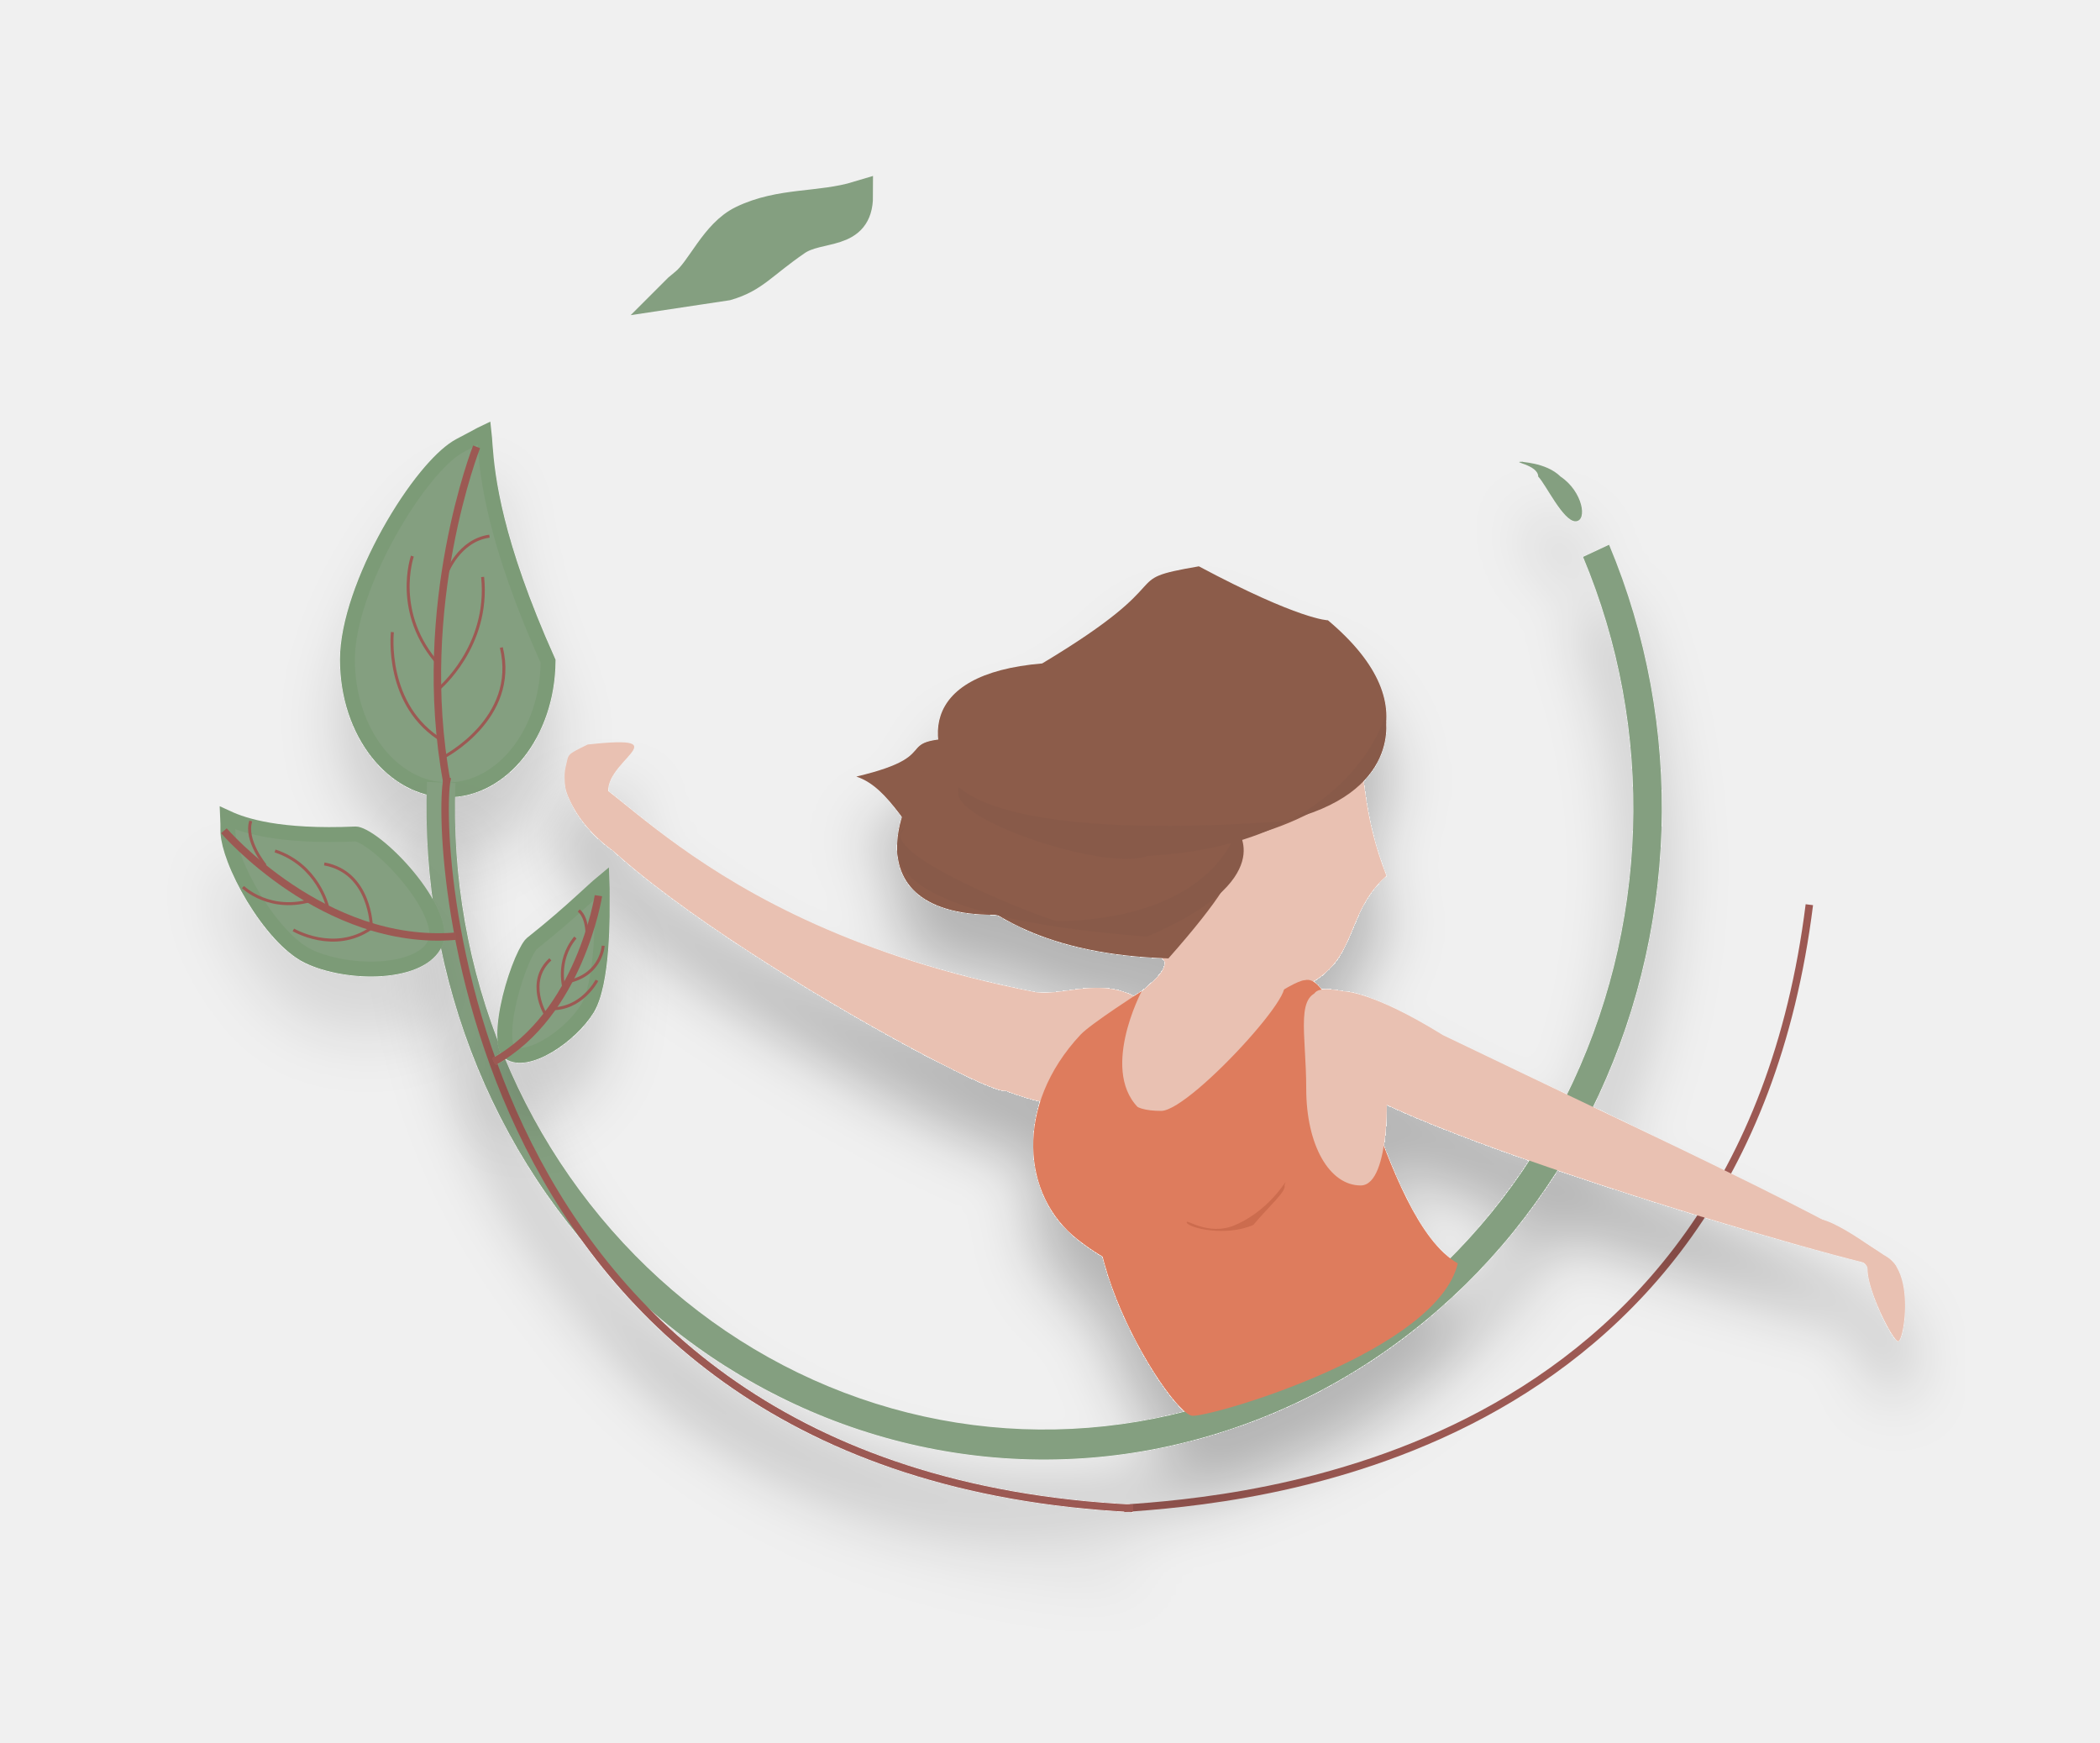
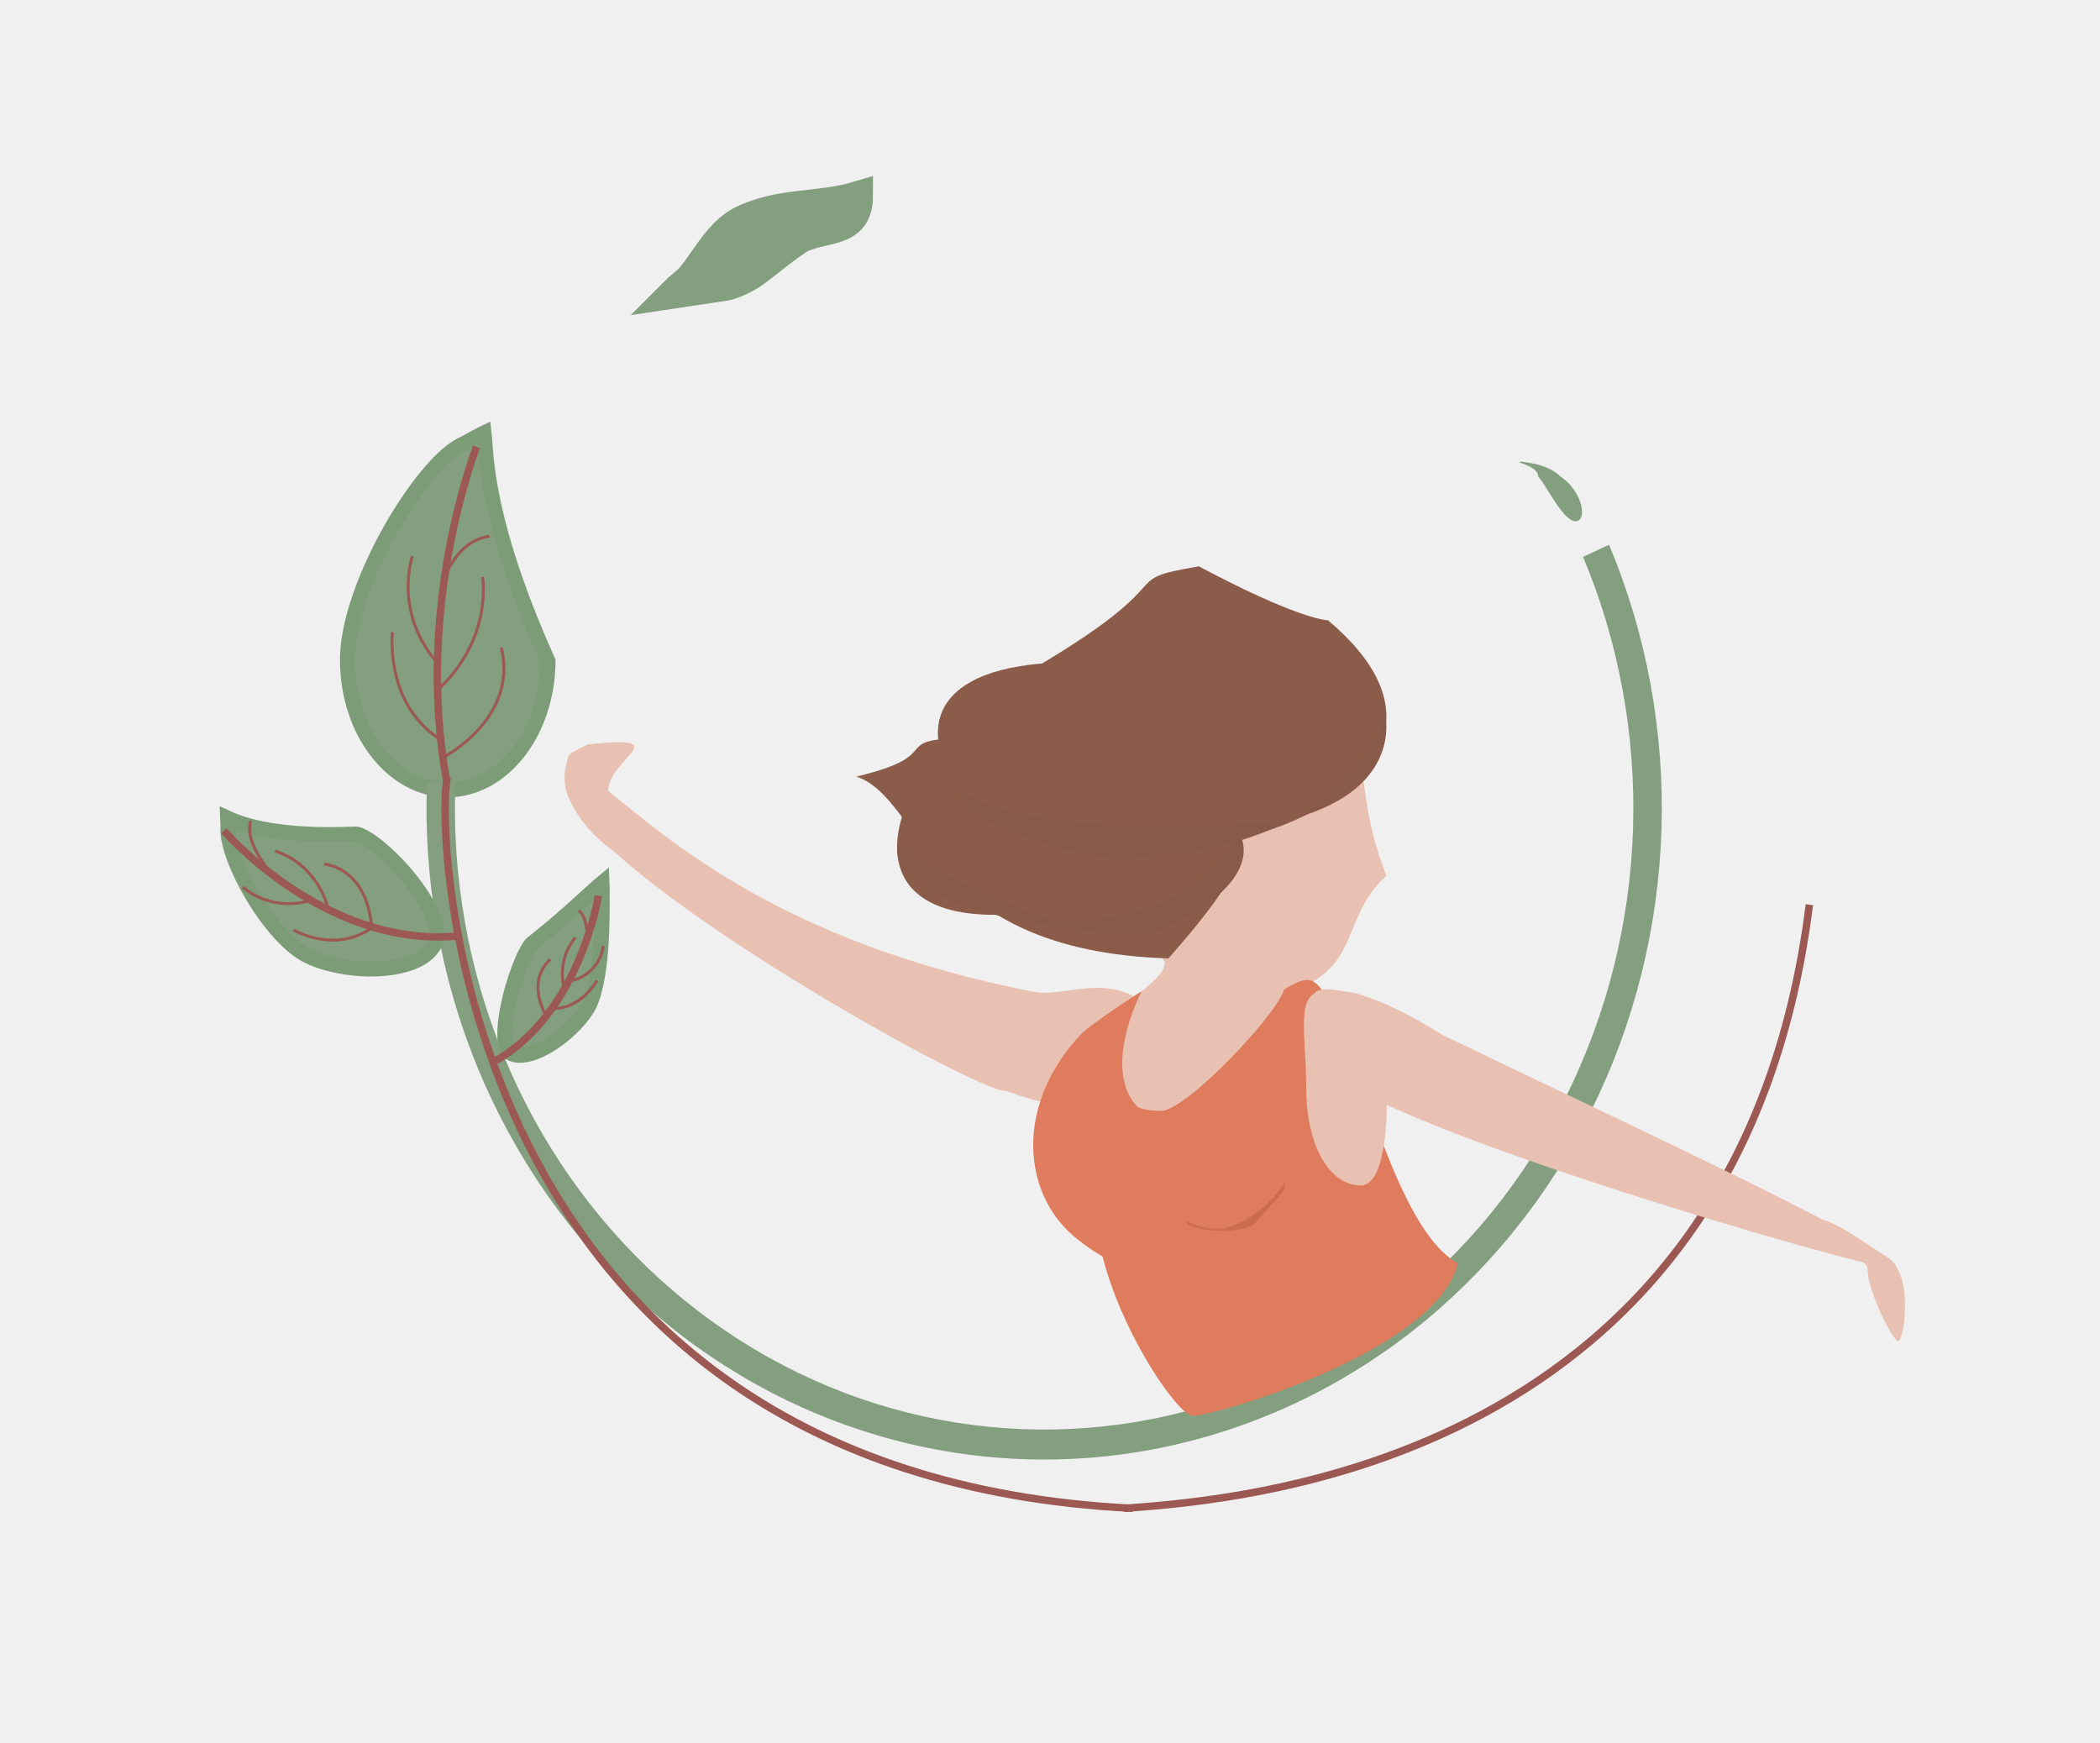
- <svg xmlns="http://www.w3.org/2000/svg" width="141" height="117" viewBox="0 0 141 117" fill="none">
-   <g filter="url(#filter0_d_20_1133)">
+ <svg xmlns="http://www.w3.org/2000/svg" viewBox="0 0 141 117" fill="none">
+   <g>
    <path d="M32.505 29.061C32.527 29.253 32.543 29.524 32.573 29.926C32.728 31.993 33.194 36.362 36.802 44.401C36.754 49.28 33.67 53.033 30.066 53.033C26.434 53.033 23.327 49.22 23.327 44.286C23.327 41.867 24.523 38.618 26.117 35.752C26.909 34.33 27.784 33.026 28.631 31.993C29.381 31.079 30.082 30.412 30.658 30.048L30.897 29.91C31.492 29.605 31.982 29.329 32.278 29.174C32.367 29.128 32.442 29.091 32.505 29.061Z" fill="#849F80" stroke="#7C9B77" />
    <path d="M32 30C32 30 27.812 40.622 30 52.5" stroke="#9C5953" stroke-width="0.5" stroke-miterlimit="10" />
    <path d="M29.777 50.84C29.777 50.84 34.822 48.258 33.662 43.476" stroke="#9C5953" stroke-width="0.2" stroke-miterlimit="10" />
    <path d="M26.345 42.442C26.345 42.442 25.789 47.419 29.75 49.763" stroke="#9C5953" stroke-width="0.2" stroke-miterlimit="10" />
    <path d="M29.459 46.246C29.459 46.246 32.881 43.413 32.405 38.738" stroke="#9C5953" stroke-width="0.2" stroke-miterlimit="10" />
    <path d="M27.689 37.339C27.689 37.339 26.345 41.179 29.488 44.653" stroke="#9C5953" stroke-width="0.2" stroke-miterlimit="10" />
    <path d="M30 38.48C30 38.48 30.804 36.289 32.862 36" stroke="#9C5953" stroke-width="0.2" stroke-miterlimit="10" />
  </g>
  <path d="M75.472 101.275C83.141 100.704 116.766 98.421 121.485 60.744" stroke="#9C5953" stroke-width="0.5" stroke-miterlimit="10" />
-   <g filter="url(#filter1_d_20_1133)">
+   <g>
    <path d="M93.087 58.807C89.414 62.069 92.139 66.393 83.056 67.258C79.15 67.63 75.291 61.935 75.291 54.975C75.291 48.014 81.737 45.337 85.936 45.337C93.508 48.409 90.049 51.024 93.087 58.807Z" fill="#E9C1B2" />
    <path d="M89.161 41.647C103.407 53.615 74.307 61.213 74.307 53.962C71.894 64.122 53.008 45.977 69.975 44.545C79.689 38.725 74.836 38.995 80.496 38.025C87.292 41.647 89.161 41.647 89.161 41.647Z" fill="#8C5C4A" />
    <path d="M83.745 54.652C81.793 57.727 85.674 56.183 78.451 64.35C62.075 63.84 62.004 53.631 57.495 52.141C64.149 50.568 58.853 49.526 66.077 49.526C73.099 51.141 89.268 36.2 83.745 54.652Z" fill="#8C5C4A" />
    <path d="M65.948 47.531C67.704 46.974 64.1 44.527 67.599 45.612C70.401 44.224 94.914 50.551 73.317 52.575C66.147 52.844 63.338 59.87 67.213 61.419C56.672 61.69 59.604 52.549 65.948 47.531Z" fill="#8C5C4A" />
    <path d="M93.01 48.05C93.01 48.05 90.66 56.77 77.046 57.469C74.323 58.514 64.34 55.208 64.34 53.282C64.34 51.355 63.432 56.77 86.092 55.15C94.29 53.282 93.01 48.05 93.01 48.05Z" fill="#885A49" />
    <path d="M83.036 55.671C83.036 55.671 81.695 61.644 70.974 61.856C69.251 61.377 58.908 57.254 60.632 55.671C61.671 54.717 54.115 61.129 77.007 62.888C86.004 59.067 83.036 55.671 83.036 55.671Z" fill="#885A49" />
    <mask id="mask0_20_1133" style="mask-type:luminance" maskUnits="userSpaceOnUse" x="28" y="36" width="84" height="62">
      <path d="M108.038 36.577C110.563 42.6 111.764 49.146 111.555 55.727C111.345 62.309 109.729 68.755 106.828 74.585C103.926 80.416 99.814 85.48 94.798 89.401C89.782 93.321 83.991 95.996 77.857 97.227C71.724 98.457 65.406 98.212 59.375 96.507C53.345 94.803 47.757 91.685 43.028 87.385C38.299 83.085 34.552 77.715 32.066 71.675C29.58 65.635 28.419 59.08 28.671 52.501L30.578 52.582C30.338 58.858 31.446 65.111 33.818 70.873C36.189 76.635 39.764 81.758 44.275 85.86C48.785 89.962 54.116 92.937 59.869 94.562C65.623 96.188 71.65 96.423 77.501 95.249C83.352 94.075 88.876 91.523 93.661 87.783C98.447 84.043 102.37 79.212 105.137 73.65C107.905 68.088 109.447 61.938 109.647 55.66C109.847 49.382 108.701 43.137 106.292 37.391L108.038 36.577Z" fill="white" />
    </mask>
    <g mask="url(#mask0_20_1133)">
      <path d="M108.038 36.577C110.563 42.6 111.764 49.146 111.555 55.727C111.345 62.309 109.729 68.755 106.828 74.585C103.926 80.416 99.814 85.48 94.798 89.401C89.782 93.321 83.991 95.996 77.857 97.227C71.724 98.457 65.406 98.212 59.375 96.507C53.345 94.803 47.757 91.685 43.028 87.385C38.299 83.085 34.552 77.715 32.066 71.675C29.58 65.635 28.419 59.08 28.671 52.501L30.578 52.582C30.338 58.858 31.446 65.111 33.818 70.873C36.189 76.635 39.764 81.758 44.275 85.86C48.785 89.962 54.116 92.937 59.869 94.562C65.623 96.188 71.65 96.423 77.501 95.249C83.352 94.075 88.876 91.523 93.661 87.783C98.447 84.043 102.37 79.212 105.137 73.65C107.905 68.088 109.447 61.938 109.647 55.66C109.847 49.382 108.701 43.137 106.292 37.391L108.038 36.577Z" stroke="#849F80" stroke-width="4" />
    </g>
    <path d="M104.78 32C106.28 33 106.608 35 105.78 35C104.952 35 103.78 32.5 103.28 32C103.28 31.172 101.28 31 102.28 31C101.94 31.039 103.78 31 104.78 32Z" fill="#849F80" />
    <path d="M97.879 84.825C96.51 90.675 81.656 95.062 80.082 95.062C78.508 95.062 69.34 80.299 75.99 76.374C72.19 76.374 86.038 65.812 87.612 65.812C90.35 65.081 92.665 81.881 97.879 84.825Z" fill="#DE7C5D" />
    <path d="M69.427 66.598C71.838 67.069 75.601 64.459 78.714 69.469C78.02 73.082 74.347 75.881 67.521 73.229C66.04 73.666 36.458 57.2 37.992 52.156C40.185 49.99 45.62 61.949 69.427 66.598Z" fill="#E9C1B2" />
    <path d="M40.917 53.6C41.519 54.094 44.666 57.933 43.11 57.933C41.391 57.933 37.261 54.322 37.992 51.434C38.203 50.601 37.992 50.712 39.455 49.99C46.034 49.267 40.057 51.205 40.917 53.6Z" fill="#E9C1B2" />
    <path d="M85.458 66.211C88.899 64.672 80.035 74.588 77.966 74.588C75.897 74.588 75.156 73.842 75.156 71.423C73.238 67.275 78.714 66.211 78.178 64.35C78.178 65.081 85.458 66.211 85.458 66.211Z" fill="#E9C1B2" />
    <path d="M76.66 74.588C77.819 77.944 80.589 89.598 72.386 83.243C68.586 80.299 68.097 74.23 72.553 69.469C73.238 68.737 76.66 66.544 76.66 66.544C76.66 66.544 73.712 72.094 76.66 74.588Z" fill="#DE7C5D" />
    <path d="M82.951 82.244C85.624 81.073 86.613 78.642 86.242 79.595C86.405 79.96 85.194 80.999 84.154 82.244C82.309 83.053 79.849 82.46 79.685 82.096C79.522 81.731 81.106 83.053 82.951 82.244Z" fill="#CC6C4E" />
    <path d="M93.088 73.856C93.088 72.394 93.458 79.595 91.359 79.595C89.26 79.595 87.704 76.89 87.704 73.097C87.704 69.303 86.882 66.544 88.981 66.544C91.079 66.544 93.088 74.155 93.088 73.856Z" fill="#E9C1B2" />
    <path d="M96.89 69.505C111.141 76.375 128.242 84.225 127.291 85.206C125.192 85.206 89.29 74.72 89.29 71.467C89.29 68.215 86.243 65.812 90.24 66.561C90.24 66.561 92.14 66.561 96.89 69.505Z" fill="#E9C1B2" />
    <path d="M127.291 89.131C128.242 92.075 125.392 87.168 125.392 85.206C125.392 84.224 121.591 83.888 121.591 82.262C121.591 80.636 126.341 84.224 126.341 84.224C129.191 85.206 127.291 92.626 127.291 89.131Z" fill="#E9C1B2" />
    <path d="M30.049 52.181C29.189 54.861 30.049 98.991 76.062 101.275" stroke="#9C5953" stroke-width="0.5" stroke-miterlimit="10" />
  </g>
-   <g filter="url(#filter2_d_20_1133)">
+   <g>
    <path d="M15.286 54.929C16.378 55.432 18.742 56.221 23.882 55.995C23.951 55.993 24.116 56.03 24.388 56.172C24.646 56.307 24.953 56.512 25.291 56.777C25.965 57.307 26.724 58.05 27.404 58.875C28.086 59.703 28.669 60.59 29.012 61.405C29.363 62.241 29.414 62.883 29.225 63.31C29.008 63.799 28.576 64.199 27.943 64.498C27.309 64.796 26.511 64.976 25.639 65.039C23.887 65.165 21.954 64.817 20.68 64.193C19.451 63.591 18.089 62.021 17.021 60.256C16.495 59.385 16.056 58.494 15.753 57.693C15.483 56.98 15.335 56.376 15.306 55.938L15.301 55.76C15.307 55.429 15.296 55.154 15.286 54.929Z" fill="#849F80" stroke="#7C9B77" />
    <path d="M15.033 55.779C15.033 55.779 21.742 63.583 30.585 62.861" stroke="#9C5953" stroke-width="0.5" stroke-miterlimit="10" />
    <path d="M24.935 62.219C24.935 62.219 24.878 58.565 21.772 58.007" stroke="#9C5953" stroke-width="0.2" stroke-miterlimit="10" />
    <path d="M19.699 62.436C19.699 62.436 22.425 64.051 24.916 62.327" stroke="#9C5953" stroke-width="0.2" stroke-miterlimit="10" />
    <path d="M21.982 60.83C21.982 60.83 21.317 58.07 18.468 57.136" stroke="#9C5953" stroke-width="0.2" stroke-miterlimit="10" />
    <path d="M16.312 59.561C16.312 59.561 18.155 61.349 21.067 60.396" stroke="#9C5953" stroke-width="0.2" stroke-miterlimit="10" />
    <path d="M17.815 58.109C17.815 58.109 16.417 56.417 16.838 55.125" stroke="#9C5953" stroke-width="0.2" stroke-miterlimit="10" />
  </g>
-   <g filter="url(#filter3_d_20_1133)">
+   <g>
    <path d="M40.425 59.27C40.107 59.533 39.65 59.963 38.959 60.589C38.177 61.299 37.133 62.221 35.74 63.328L35.722 63.342L35.703 63.355C35.703 63.355 35.679 63.374 35.632 63.431C35.586 63.488 35.53 63.569 35.466 63.674C35.339 63.886 35.196 64.172 35.048 64.516C34.755 65.203 34.459 66.082 34.24 66.978C34.02 67.878 33.885 68.765 33.891 69.472C33.895 69.825 33.933 70.109 34 70.318C34.066 70.525 34.148 70.624 34.216 70.67C34.466 70.841 34.816 70.904 35.276 70.827C35.736 70.75 36.26 70.538 36.796 70.222C37.873 69.589 38.895 68.602 39.432 67.727C39.678 67.327 39.877 66.735 40.029 66.016C40.179 65.306 40.275 64.51 40.336 63.727C40.396 62.944 40.421 62.186 40.431 61.554L40.434 60.141C40.434 59.779 40.434 59.494 40.425 59.27Z" fill="#849F80" stroke="#7C9B77" />
    <path d="M36.63 68.124C36.63 68.124 35.299 65.918 36.952 64.413" stroke="#9C5953" stroke-width="0.2" stroke-miterlimit="10" />
    <path d="M40.079 65.823C40.079 65.823 39.05 67.823 36.91 67.728" stroke="#9C5953" stroke-width="0.2" stroke-miterlimit="10" />
    <path d="M37.906 66.483C37.906 66.483 37.274 64.582 38.632 62.947" stroke="#9C5953" stroke-width="0.2" stroke-miterlimit="10" />
    <path d="M40.5 63.5C40.5 63.5 40.395 65.35 38.293 65.879" stroke="#9C5953" stroke-width="0.2" stroke-miterlimit="10" />
    <path d="M39.389 63.285C39.389 63.285 39.593 61.746 38.859 61.133" stroke="#9C5953" stroke-width="0.2" stroke-miterlimit="10" />
    <path d="M40.18 60.14C40.18 60.14 38.931 68.095 33.176 71.277" stroke="#9C5953" stroke-width="0.5" stroke-miterlimit="10" />
  </g>
  <path d="M45.175 19.723C45.391 19.505 45.653 19.271 45.964 19.026C47.083 18.146 48.003 15.694 49.84 14.803C52.416 13.554 55.014 13.949 57.616 13.162C57.616 15.896 55.008 15.105 53.461 16.173C51.12 17.789 50.64 18.639 48.803 19.177L45.175 19.723Z" fill="#849F80" stroke="#849F80" stroke-width="2" />
  <defs>
    <filter id="filter0_d_20_1133" x="18.827" y="28.311" width="22.476" height="33.222" filterUnits="userSpaceOnUse" color-interpolation-filters="sRGB">
      <feFlood flood-opacity="0" result="BackgroundImageFix" />
      <feColorMatrix in="SourceAlpha" type="matrix" values="0 0 0 0 0 0 0 0 0 0 0 0 0 0 0 0 0 0 127 0" result="hardAlpha" />
      <feOffset dy="4" />
      <feGaussianBlur stdDeviation="2" />
      <feComposite in2="hardAlpha" operator="out" />
      <feColorMatrix type="matrix" values="0 0 0 0 0 0 0 0 0 0 0 0 0 0 0 0 0 0 0.15 0" />
      <feBlend mode="normal" in2="BackgroundImageFix" result="effect1_dropShadow_20_1133" />
      <feBlend mode="normal" in="SourceGraphic" in2="effect1_dropShadow_20_1133" result="shape" />
    </filter>
    <filter id="filter1_d_20_1133" x="24.637" y="31" width="107.275" height="78.524" filterUnits="userSpaceOnUse" color-interpolation-filters="sRGB">
      <feFlood flood-opacity="0" result="BackgroundImageFix" />
      <feColorMatrix in="SourceAlpha" type="matrix" values="0 0 0 0 0 0 0 0 0 0 0 0 0 0 0 0 0 0 127 0" result="hardAlpha" />
      <feOffset dy="4" />
      <feGaussianBlur stdDeviation="2" />
      <feComposite in2="hardAlpha" operator="out" />
      <feColorMatrix type="matrix" values="0 0 0 0 0 0 0 0 0 0 0 0 0 0 0 0 0 0 0.25 0" />
      <feBlend mode="normal" in2="BackgroundImageFix" result="effect1_dropShadow_20_1133" />
      <feBlend mode="normal" in="SourceGraphic" in2="effect1_dropShadow_20_1133" result="shape" />
    </filter>
    <filter id="filter2_d_20_1133" x="10.746" y="54.129" width="23.858" height="19.435" filterUnits="userSpaceOnUse" color-interpolation-filters="sRGB">
      <feFlood flood-opacity="0" result="BackgroundImageFix" />
      <feColorMatrix in="SourceAlpha" type="matrix" values="0 0 0 0 0 0 0 0 0 0 0 0 0 0 0 0 0 0 127 0" result="hardAlpha" />
      <feOffset dy="4" />
      <feGaussianBlur stdDeviation="2" />
      <feComposite in2="hardAlpha" operator="out" />
      <feColorMatrix type="matrix" values="0 0 0 0 0 0 0 0 0 0 0 0 0 0 0 0 0 0 0.1 0" />
      <feBlend mode="normal" in2="BackgroundImageFix" result="effect1_dropShadow_20_1133" />
      <feBlend mode="normal" in="SourceGraphic" in2="effect1_dropShadow_20_1133" result="shape" />
    </filter>
    <filter id="filter3_d_20_1133" x="29.055" y="58.238" width="15.878" height="21.258" filterUnits="userSpaceOnUse" color-interpolation-filters="sRGB">
      <feFlood flood-opacity="0" result="BackgroundImageFix" />
      <feColorMatrix in="SourceAlpha" type="matrix" values="0 0 0 0 0 0 0 0 0 0 0 0 0 0 0 0 0 0 127 0" result="hardAlpha" />
      <feOffset dy="4" />
      <feGaussianBlur stdDeviation="2" />
      <feComposite in2="hardAlpha" operator="out" />
      <feColorMatrix type="matrix" values="0 0 0 0 0 0 0 0 0 0 0 0 0 0 0 0 0 0 0.15 0" />
      <feBlend mode="normal" in2="BackgroundImageFix" result="effect1_dropShadow_20_1133" />
      <feBlend mode="normal" in="SourceGraphic" in2="effect1_dropShadow_20_1133" result="shape" />
    </filter>
  </defs>
</svg>
